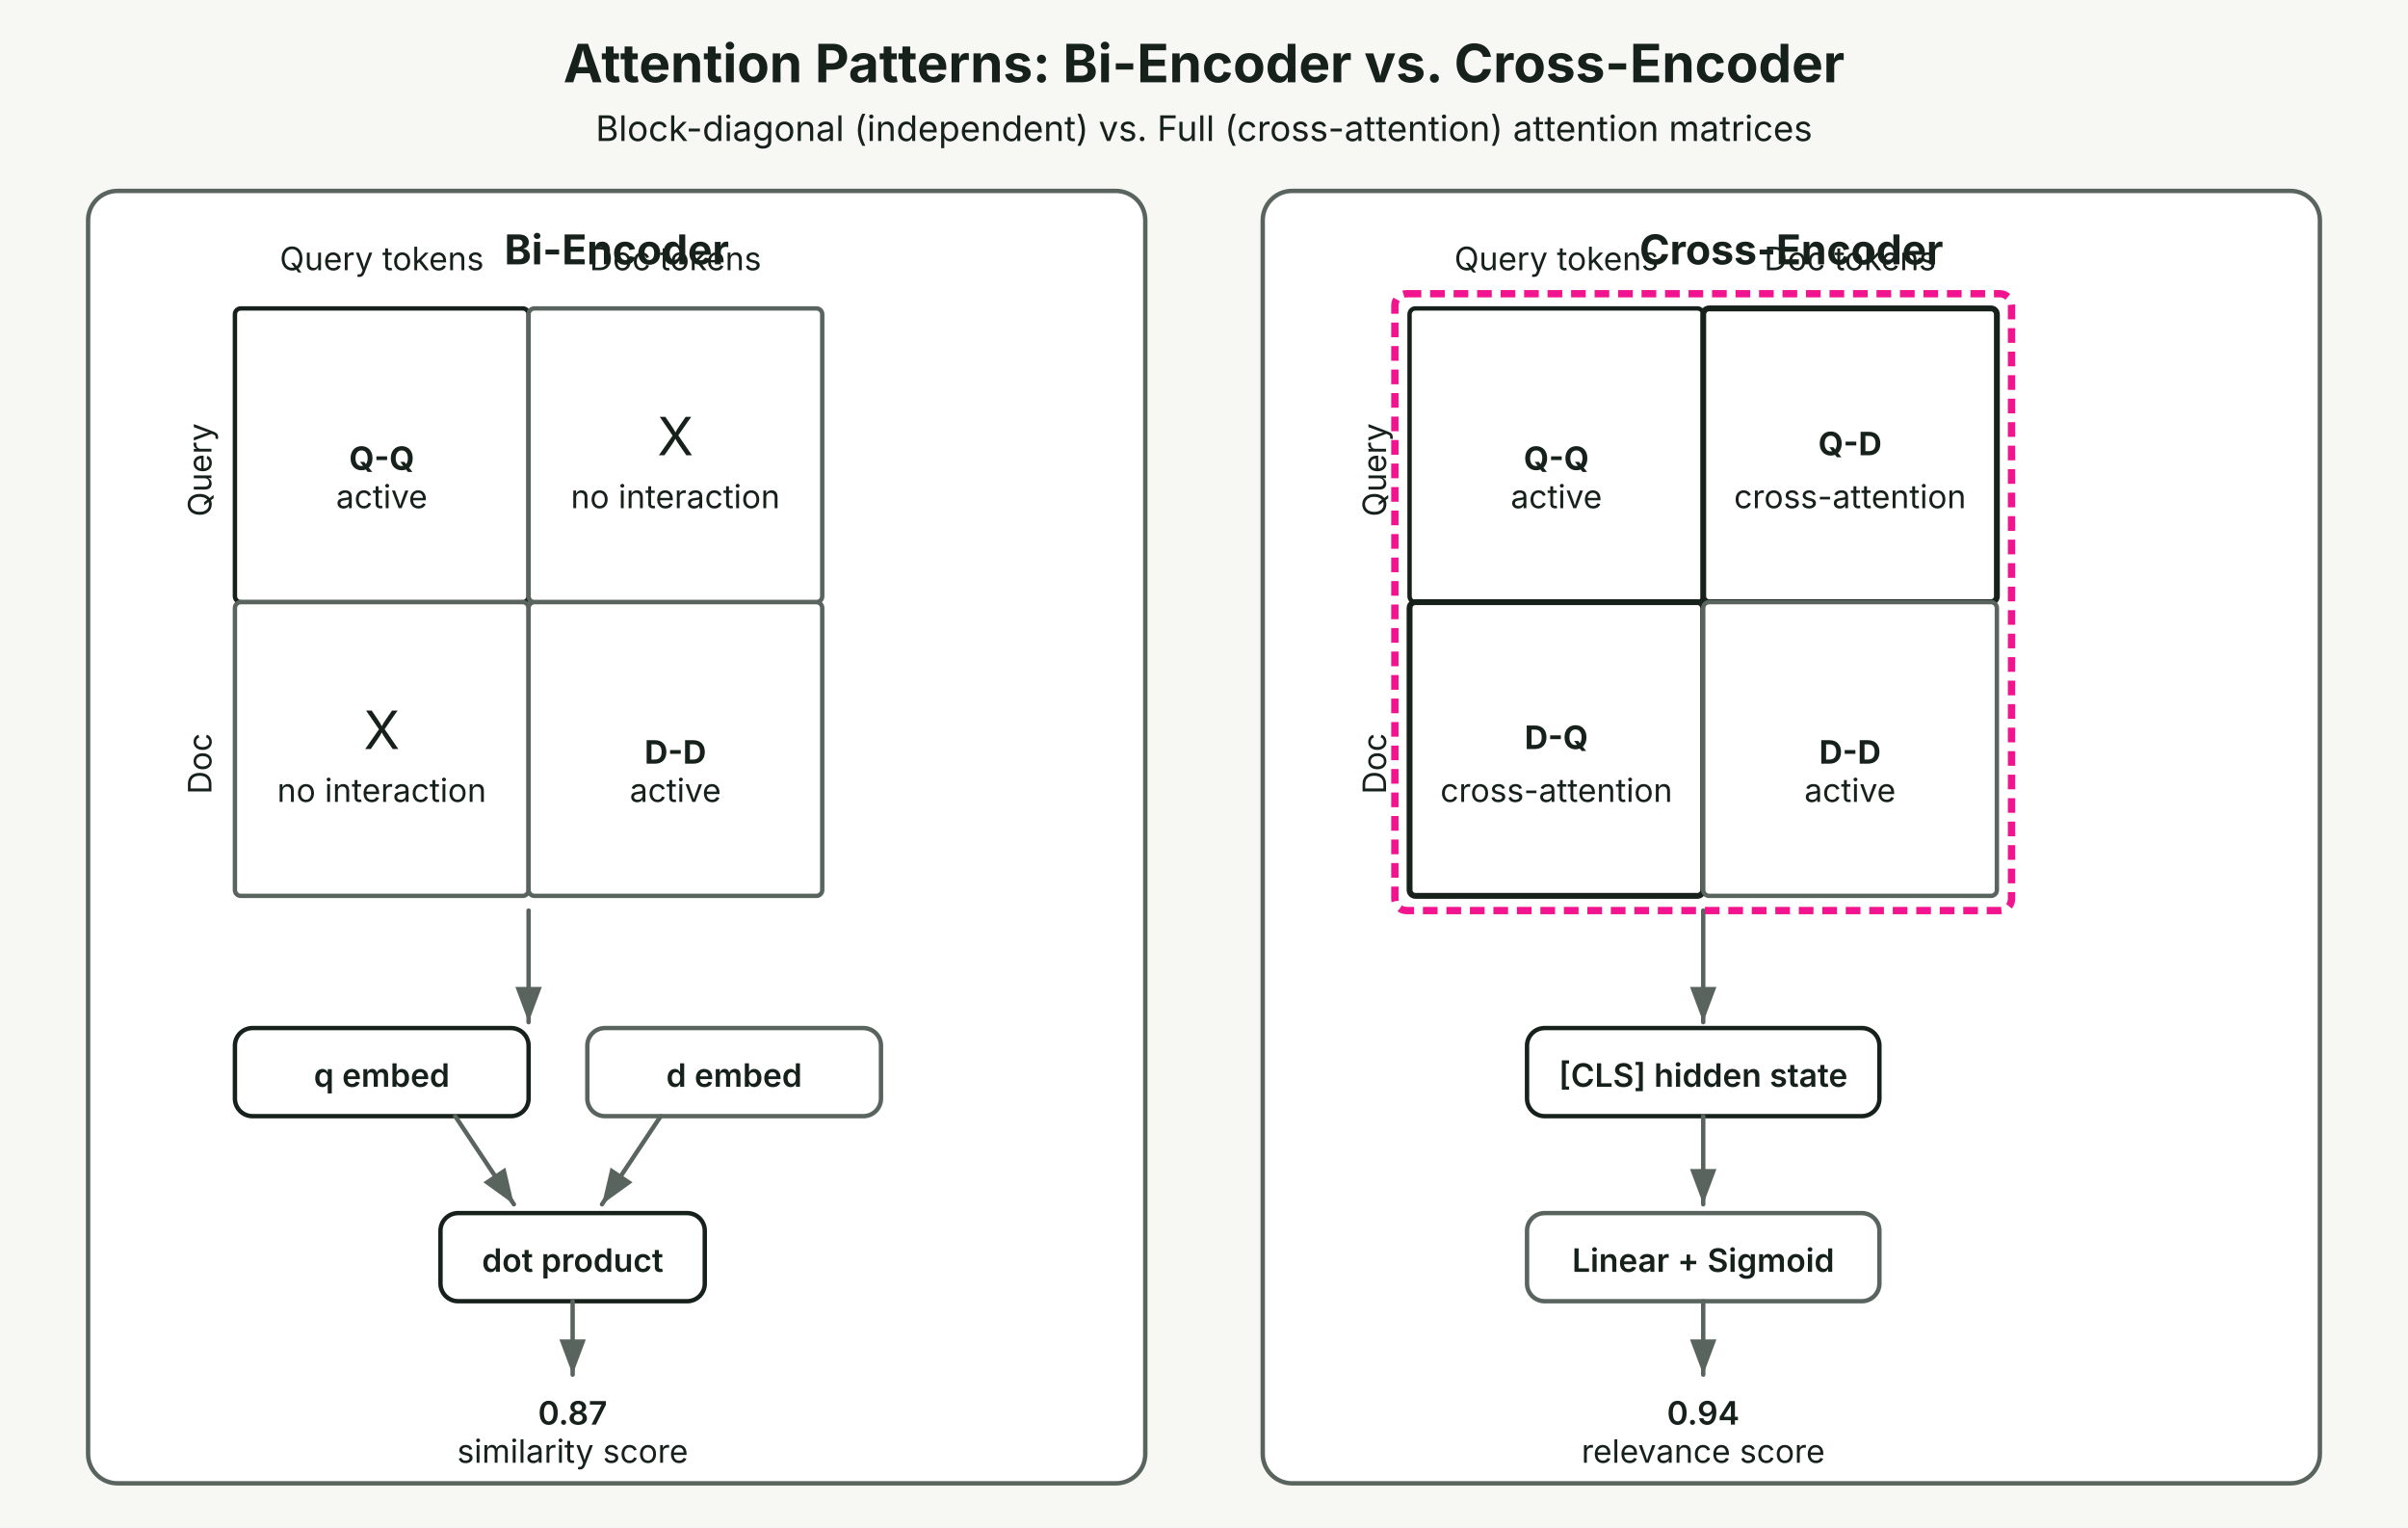
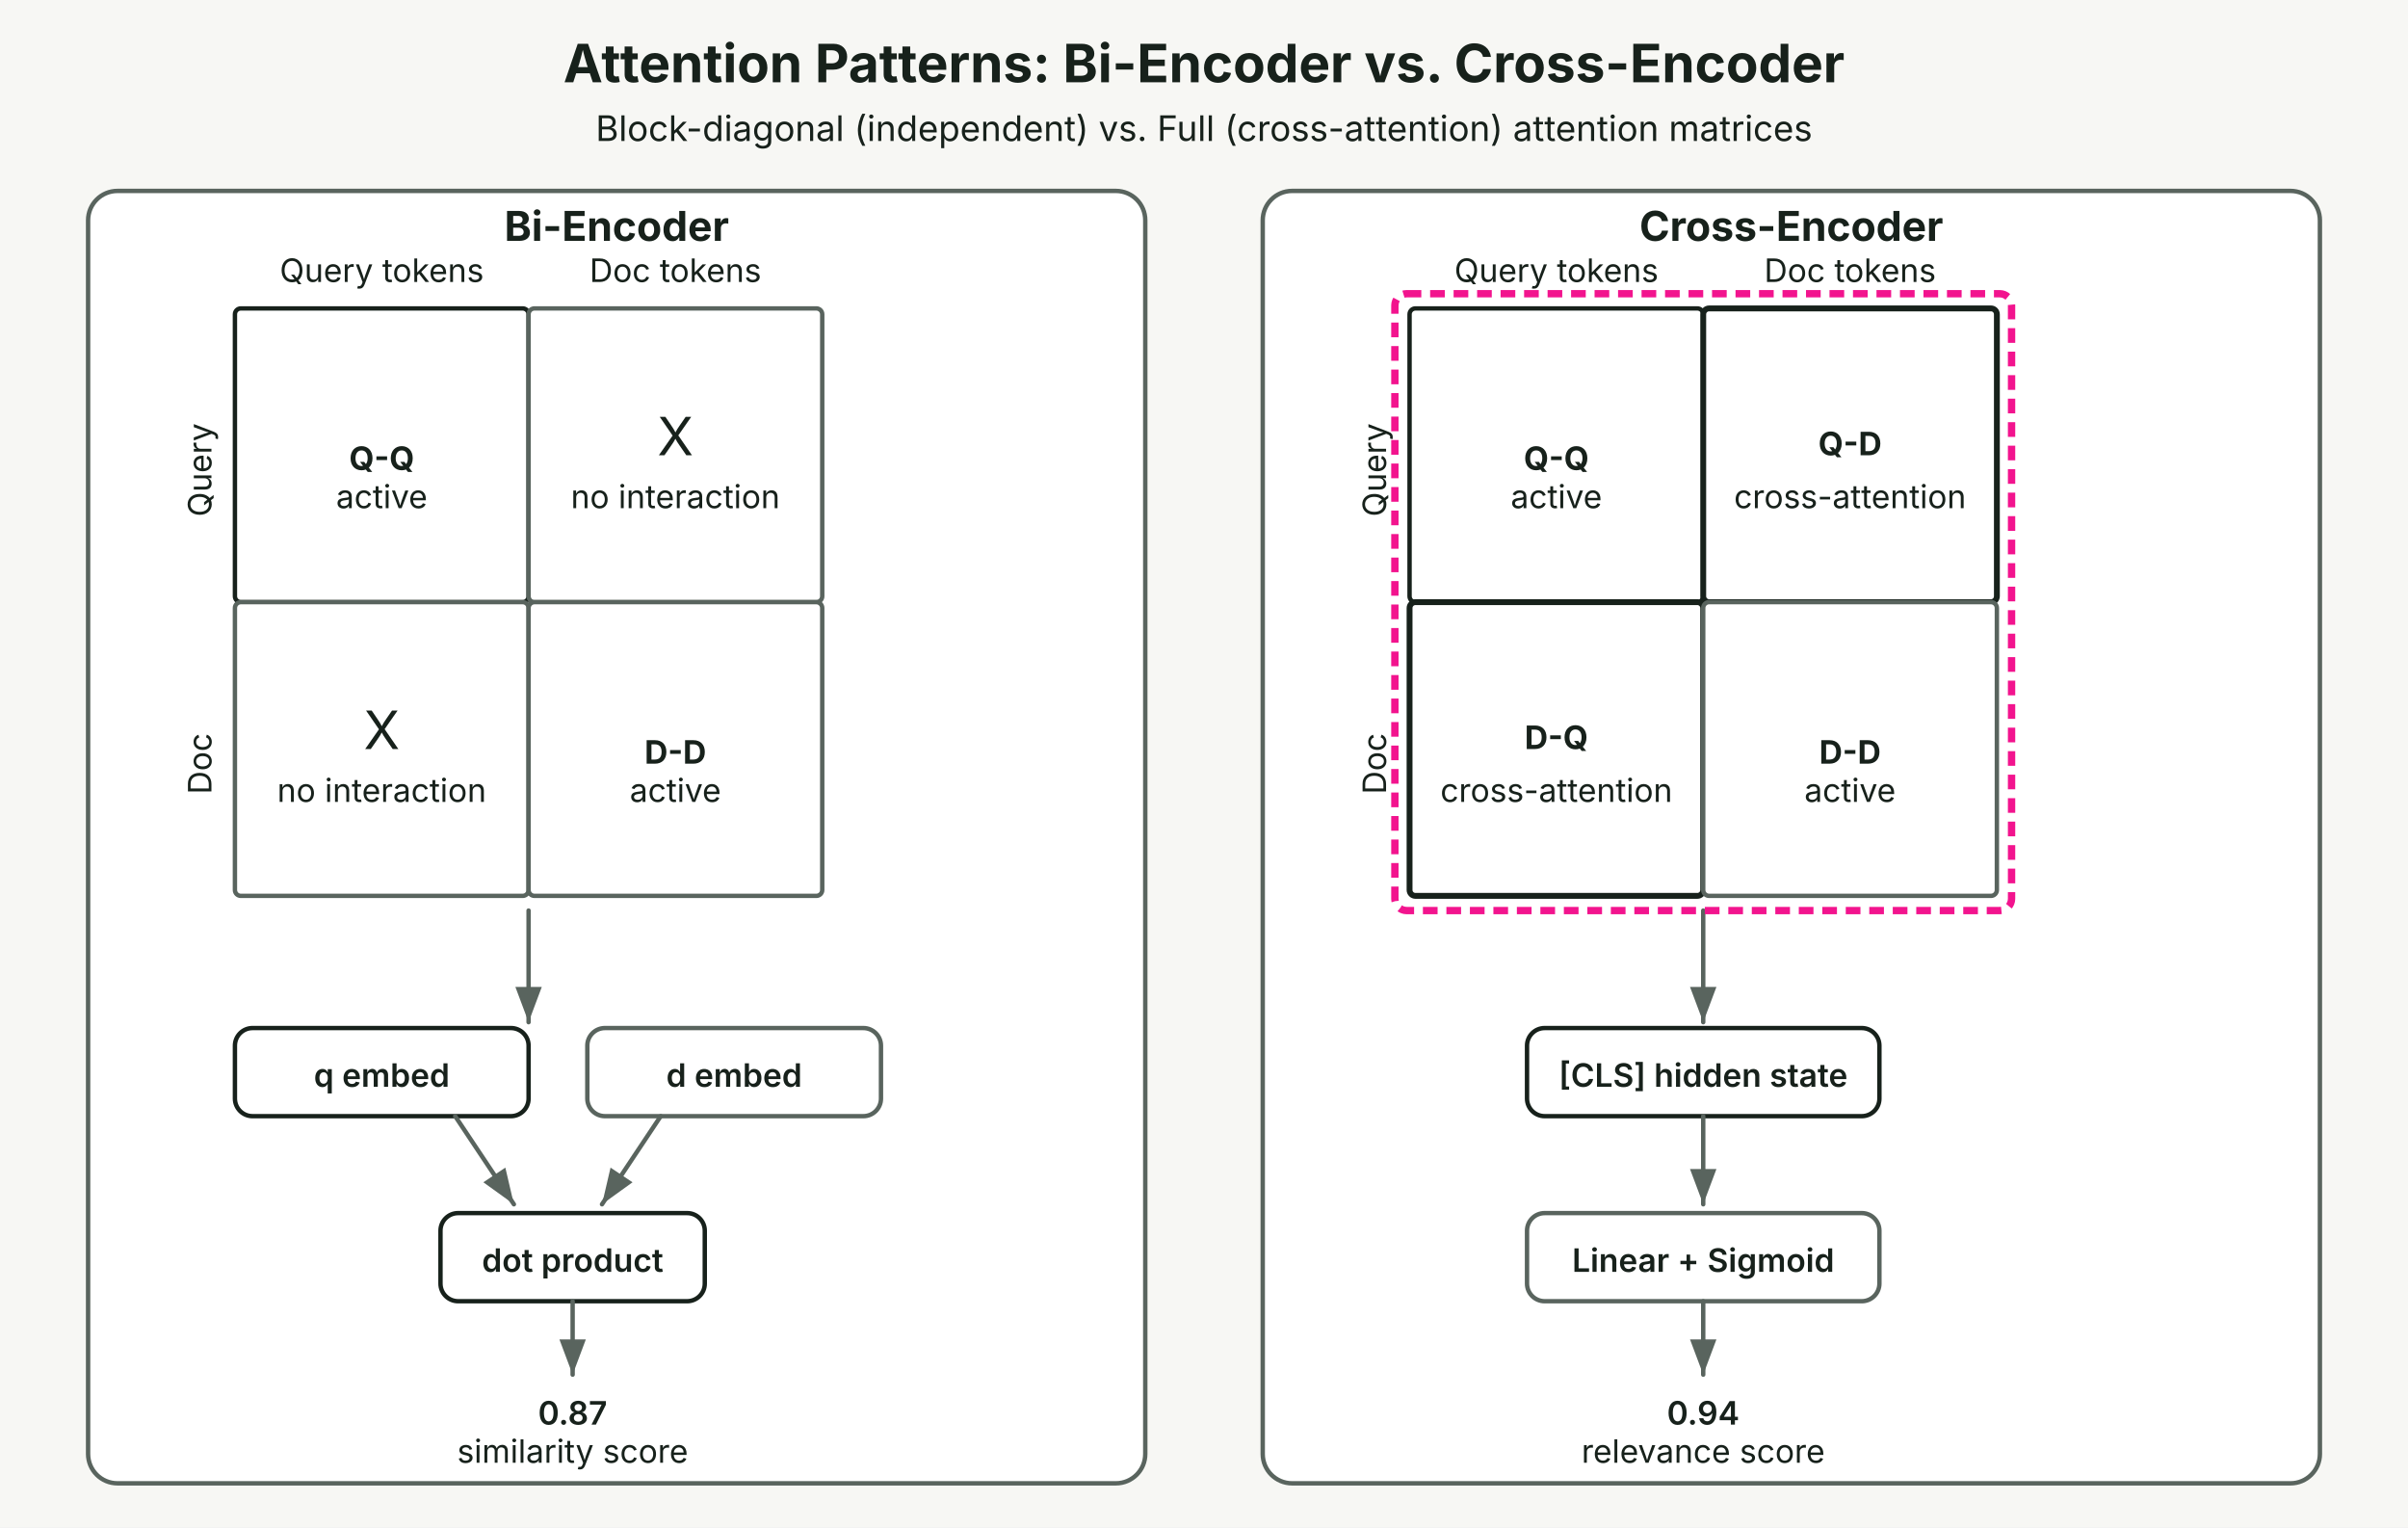
<svg xmlns="http://www.w3.org/2000/svg" viewBox="0 0 820 520" font-family="'IBM Plex Sans', system-ui, -apple-system, sans-serif" role="img" aria-labelledby="title desc" data-visual-system="byte-diagram-v1" preserveAspectRatio="xMidYMid meet" shape-rendering="geometricPrecision" text-rendering="geometricPrecision">
  <defs>
    <marker id="arrowCE" markerWidth="8" markerHeight="6" refX="8" refY="3" orient="auto">
      <path d="M0,0 L8,3 L0,6 Z" fill="#FFFFFF" />
    </marker>
  </defs>
  <style data-visual-system="evidence-plate-v1">
    * { animation: none !important; }
    .anim-box, .bar, .bar-text, .seq-item, .t-box, .flow { opacity: 1 !important; transform: none !important; }
    path, line, polyline { stroke-linecap: round; stroke-linejoin: round; }
  </style>
  <rect width="820" height="520" fill="#F7F7F4" />
  <text x="410" y="28" text-anchor="middle" font-size="18" font-weight="700" fill="#17211B">Attention Patterns: Bi-Encoder vs. Cross-Encoder</text>
  <text x="410" y="48" text-anchor="middle" font-size="12" fill="#17211B">Block-diagonal (independent) vs. Full (cross-attention) attention matrices</text>
  <rect x="30" y="65" width="360" height="440" rx="10" fill="#ffffff" stroke="#59645E" stroke-width="1.5" />
-   <text x="210" y="90" text-anchor="middle" font-size="14" font-weight="700" fill="#17211B">Bi-Encoder</text>
+   <text x="210" y="82" text-anchor="middle" font-size="14" font-weight="700" fill="#17211B">Bi-Encoder</text>
  <rect x="80" y="105" width="100" height="100" rx="2" fill="#FFFFFF" stroke="#17211B" stroke-width="1.5" />
  <text x="130" y="160" text-anchor="middle" font-size="11" font-weight="700" fill="#17211B">Q-Q</text>
  <text x="130" y="173" text-anchor="middle" font-size="11" fill="#17211B">active</text>
  <rect x="180" y="105" width="100" height="100" rx="2" fill="#FFFFFF" stroke="#59645E" stroke-width="1.5" />
  <text x="230" y="155" text-anchor="middle" font-size="18" fill="#17211B">X</text>
  <text x="230" y="173" text-anchor="middle" font-size="11" fill="#17211B">no interaction</text>
  <rect x="80" y="205" width="100" height="100" rx="2" fill="#FFFFFF" stroke="#59645E" stroke-width="1.5" />
  <text x="130" y="255" text-anchor="middle" font-size="18" fill="#17211B">X</text>
  <text x="130" y="273" text-anchor="middle" font-size="11" fill="#17211B">no interaction</text>
  <rect x="180" y="205" width="100" height="100" rx="2" fill="#FFFFFF" stroke="#59645E" stroke-width="1.5" />
  <text x="230" y="260" text-anchor="middle" font-size="11" font-weight="700" fill="#17211B">D-D</text>
  <text x="230" y="273" text-anchor="middle" font-size="11" fill="#17211B">active</text>
-   <text x="130" y="92" text-anchor="middle" font-size="11" fill="#17211B">Query tokens</text>
-   <text x="230" y="92" text-anchor="middle" font-size="11" fill="#17211B">Doc tokens</text>
+   <text x="130" y="96" text-anchor="middle" font-size="11" fill="#17211B">Query tokens</text>
+   <text x="230" y="96" text-anchor="middle" font-size="11" fill="#17211B">Doc tokens</text>
  <text x="72" y="160" text-anchor="middle" font-size="11" fill="#17211B" transform="rotate(-90, 72, 160)">Query</text>
  <text x="72" y="260" text-anchor="middle" font-size="11" fill="#17211B" transform="rotate(-90, 72, 260)">Doc</text>
  <line x1="180" y1="310" x2="180" y2="348" stroke="#59645E" stroke-width="1.5" marker-end="url(#arrowCE)" />
  <rect x="80" y="350" width="100" height="30" rx="6" fill="#FFFFFF" stroke="#17211B" stroke-width="1.5" />
  <text x="130" y="370" text-anchor="middle" font-size="11" font-weight="600" fill="#17211B">q embed</text>
  <rect x="200" y="350" width="100" height="30" rx="6" fill="#FFFFFF" stroke="#59645E" stroke-width="1.5" />
  <text x="250" y="370" text-anchor="middle" font-size="11" font-weight="600" fill="#17211B">d embed</text>
  <line x1="155" y1="380" x2="175" y2="410" stroke="#59645E" stroke-width="1.5" marker-end="url(#arrowCE)" />
  <line x1="225" y1="380" x2="205" y2="410" stroke="#59645E" stroke-width="1.5" marker-end="url(#arrowCE)" />
  <rect x="150" y="413" width="90" height="30" rx="6" fill="#FFFFFF" stroke="#17211B" stroke-width="1.5" />
  <text x="195" y="433" text-anchor="middle" font-size="11" font-weight="600" fill="#17211B">dot product</text>
  <line x1="195" y1="443" x2="195" y2="468" stroke="#59645E" stroke-width="1.5" marker-end="url(#arrowCE)" />
  <text x="195" y="485" text-anchor="middle" font-size="11" font-weight="600" fill="#17211B">0.87</text>
  <text x="195" y="498" text-anchor="middle" font-size="11" fill="#17211B">similarity score</text>
  <rect x="430" y="65" width="360" height="440" rx="10" fill="#ffffff" stroke="#59645E" stroke-width="1.5" />
-   <text x="610" y="90" text-anchor="middle" font-size="14" font-weight="700" fill="#17211B">Cross-Encoder</text>
+   <text x="610" y="82" text-anchor="middle" font-size="14" font-weight="700" fill="#17211B">Cross-Encoder</text>
  <rect x="480" y="105" width="100" height="100" rx="2" fill="#FFFFFF" stroke="#17211B" stroke-width="1.5" />
  <text x="530" y="160" text-anchor="middle" font-size="11" font-weight="700" fill="#17211B">Q-Q</text>
  <text x="530" y="173" text-anchor="middle" font-size="11" fill="#17211B">active</text>
  <rect x="580" y="105" width="100" height="100" rx="2" fill="#FFFFFF" stroke="#17211B" stroke-width="2" />
  <text x="630" y="155" text-anchor="middle" font-size="11" font-weight="700" fill="#17211B">Q-D</text>
  <text x="630" y="173" text-anchor="middle" font-size="11" fill="#17211B">cross-attention</text>
  <rect x="480" y="205" width="100" height="100" rx="2" fill="#FFFFFF" stroke="#17211B" stroke-width="2" />
  <text x="530" y="255" text-anchor="middle" font-size="11" font-weight="700" fill="#17211B">D-Q</text>
  <text x="530" y="273" text-anchor="middle" font-size="11" fill="#17211B">cross-attention</text>
  <rect x="580" y="205" width="100" height="100" rx="2" fill="#FFFFFF" stroke="#59645E" stroke-width="1.5" />
  <text x="630" y="260" text-anchor="middle" font-size="11" font-weight="700" fill="#17211B">D-D</text>
  <text x="630" y="273" text-anchor="middle" font-size="11" fill="#17211B">active</text>
-   <text x="530" y="92" text-anchor="middle" font-size="11" fill="#17211B">Query tokens</text>
-   <text x="630" y="92" text-anchor="middle" font-size="11" fill="#17211B">Doc tokens</text>
+   <text x="530" y="96" text-anchor="middle" font-size="11" fill="#17211B">Query tokens</text>
+   <text x="630" y="96" text-anchor="middle" font-size="11" fill="#17211B">Doc tokens</text>
  <text x="472" y="160" text-anchor="middle" font-size="11" fill="#17211B" transform="rotate(-90, 472, 160)">Query</text>
  <text x="472" y="260" text-anchor="middle" font-size="11" fill="#17211B" transform="rotate(-90, 472, 260)">Doc</text>
  <line x1="580" y1="310" x2="580" y2="348" stroke="#59645E" stroke-width="1.5" marker-end="url(#arrowCE)" />
  <rect x="520" y="350" width="120" height="30" rx="6" fill="#FFFFFF" stroke="#17211B" stroke-width="1.5" />
  <text x="580" y="370" text-anchor="middle" font-size="11" font-weight="600" fill="#17211B">[CLS] hidden state</text>
  <line x1="580" y1="380" x2="580" y2="410" stroke="#59645E" stroke-width="1.5" marker-end="url(#arrowCE)" />
  <rect x="520" y="413" width="120" height="30" rx="6" fill="#FFFFFF" stroke="#59645E" stroke-width="1.5" />
  <text x="580" y="433" text-anchor="middle" font-size="11" font-weight="600" fill="#17211B">Linear + Sigmoid</text>
  <line x1="580" y1="443" x2="580" y2="468" stroke="#59645E" stroke-width="1.5" marker-end="url(#arrowCE)" />
  <text x="580" y="485" text-anchor="middle" font-size="11" font-weight="600" fill="#17211B">0.94</text>
  <text x="580" y="498" text-anchor="middle" font-size="11" fill="#17211B">relevance score</text>
  <rect x="475" y="100" width="210" height="210" rx="4" fill="none" stroke="#F2148E" stroke-width="2.5" stroke-dasharray="5,3" />
  <style data-visual-system="byte-diagram-v1">
    * { animation: none !important; }
    path, line, polyline { stroke-linecap: round; stroke-linejoin: round; }
    text { font-family: "IBM Plex Sans", ui-sans-serif, system-ui, sans-serif !important; fill: #17211B !important; }
    text[class*="kind"], text[class*="section"], text[class*="tag"], text[class*="step"], text[class*="axis"] { font-family: "IBM Plex Mono", ui-monospace, monospace !important; font-weight: 600; letter-spacing: 1.1px; }
    text[class*="title"], text[class*="heading"], text[class*="name"] { font-family: "Space Grotesk", ui-sans-serif, system-ui, sans-serif !important; font-weight: 600; }
    svg { background: #F7F7F4; }
    marker polygon, marker path { fill: #59645E !important; stroke: none !important; }
    .visual-focus { fill: #FDECF5 !important; stroke: #F2148E !important; stroke-width: 2.5 !important; }
    .visual-focus text { fill: #C50E72 !important; }
  </style>
</svg>
